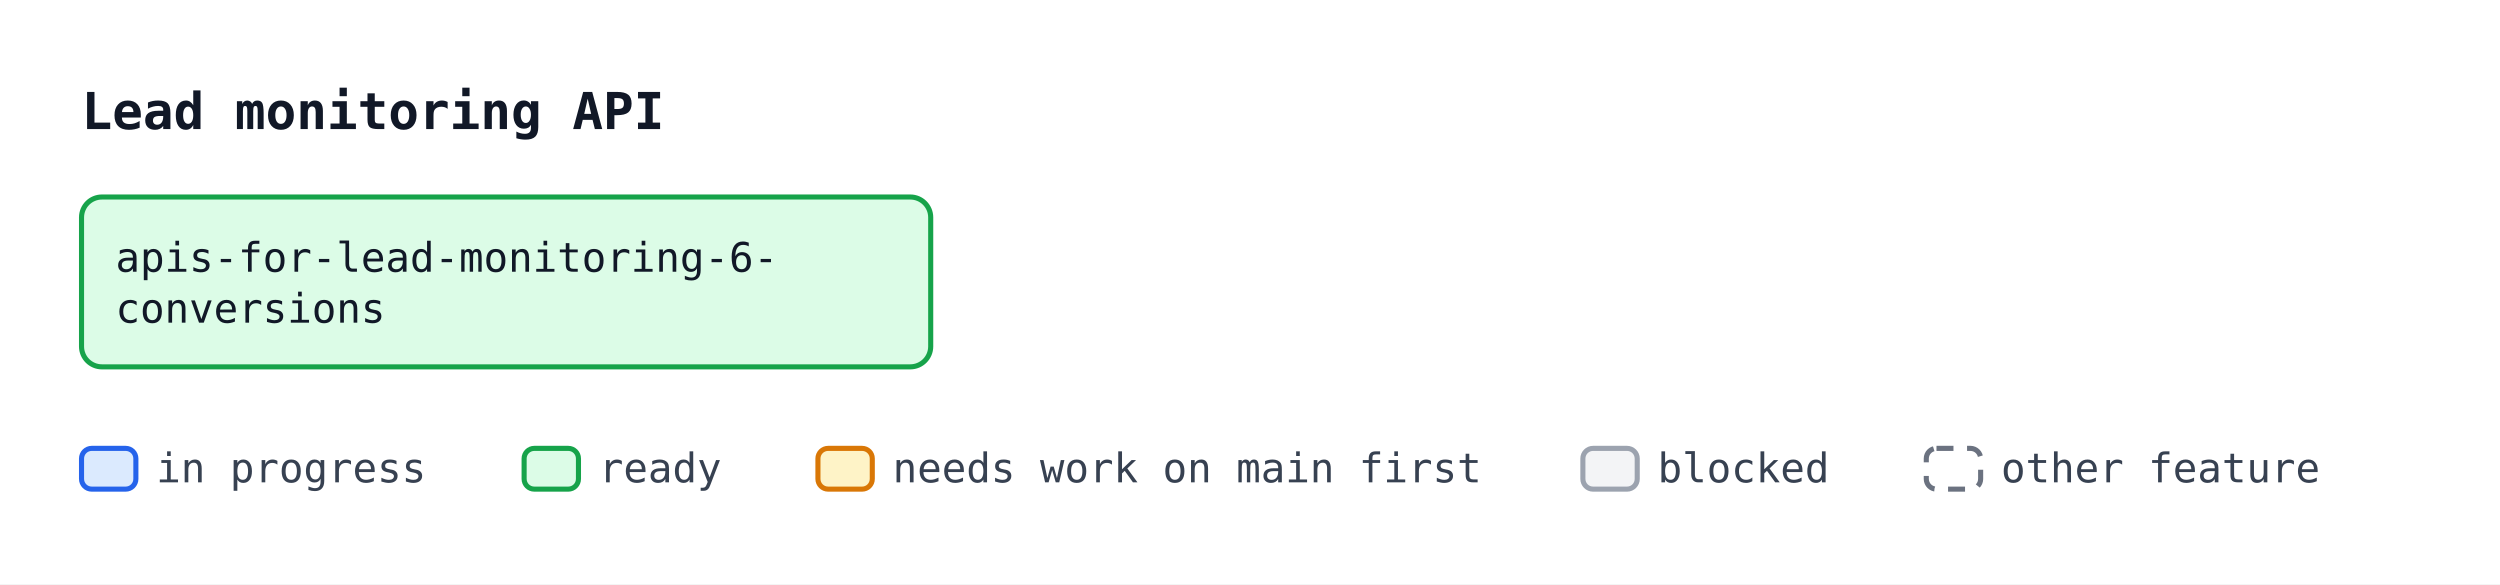
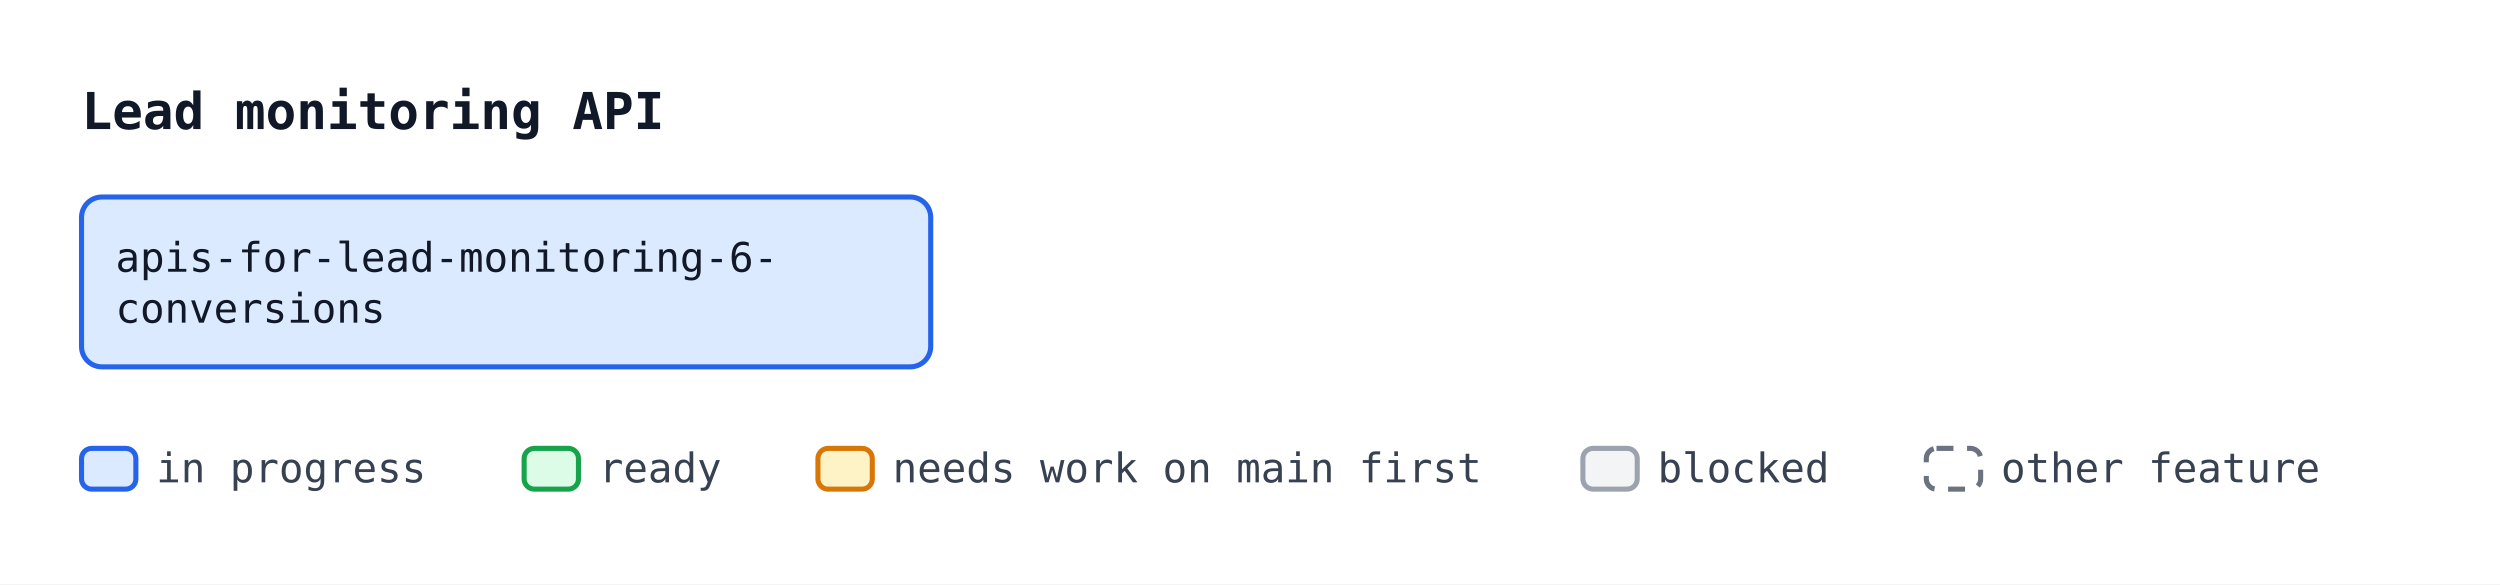
<svg xmlns="http://www.w3.org/2000/svg" width="736" height="172" viewBox="0 0 736 172" font-family="ui-monospace, SFMono-Regular, Menlo, Consolas, monospace" font-size="12">
  <defs>
    <marker id="arrow" viewBox="0 0 10 10" refX="10" refY="5" markerWidth="7" markerHeight="7" orient="auto-start-reverse">
      <path d="M0,0 L10,5 L0,10 z" fill="#4b5563" />
    </marker>
  </defs>
  <rect width="736" height="172" fill="#ffffff" />
  <text x="24" y="38" font-size="15" font-weight="bold" fill="#111827">Lead monitoring API</text>
-   <rect x="24.0" y="58.0" width="250" height="50" rx="6" fill="#dcfce7" stroke="#16a34a" stroke-width="1.5" />
+   <rect x="24.0" y="58.0" width="250" height="50" rx="6" fill="#dbeafe" stroke="#2563eb" stroke-width="1.5" />
  <text x="34.0" y="80.0" fill="#111827">apis-for-lead-monitoring-6-</text>
  <text x="34.0" y="95.0" fill="#111827">conversions</text>
  <rect x="24.0" y="132" width="16" height="12" rx="3" fill="#dbeafe" stroke="#2563eb" stroke-width="1.5" />
  <text x="46.0" y="142" fill="#374151">in progress</text>
  <rect x="154.3" y="132" width="16" height="12" rx="3" fill="#dcfce7" stroke="#16a34a" stroke-width="1.5" />
  <text x="176.3" y="142" fill="#374151">ready</text>
  <rect x="240.8" y="132" width="16" height="12" rx="3" fill="#fef3c7" stroke="#d97706" stroke-width="1.5" />
  <text x="262.8" y="142" fill="#374151">needs work on main first</text>
  <rect x="466.0" y="132" width="16" height="12" rx="3" fill="#f3f4f6" stroke="#9ca3af" stroke-width="1.5" />
  <text x="488.0" y="142" fill="#374151">blocked</text>
  <rect x="567.1" y="132" width="16" height="12" rx="3" fill="#ffffff" stroke="#6b7280" stroke-width="1.5" stroke-dasharray="5 4" />
  <text x="589.1" y="142" fill="#374151">other feature</text>
</svg>
